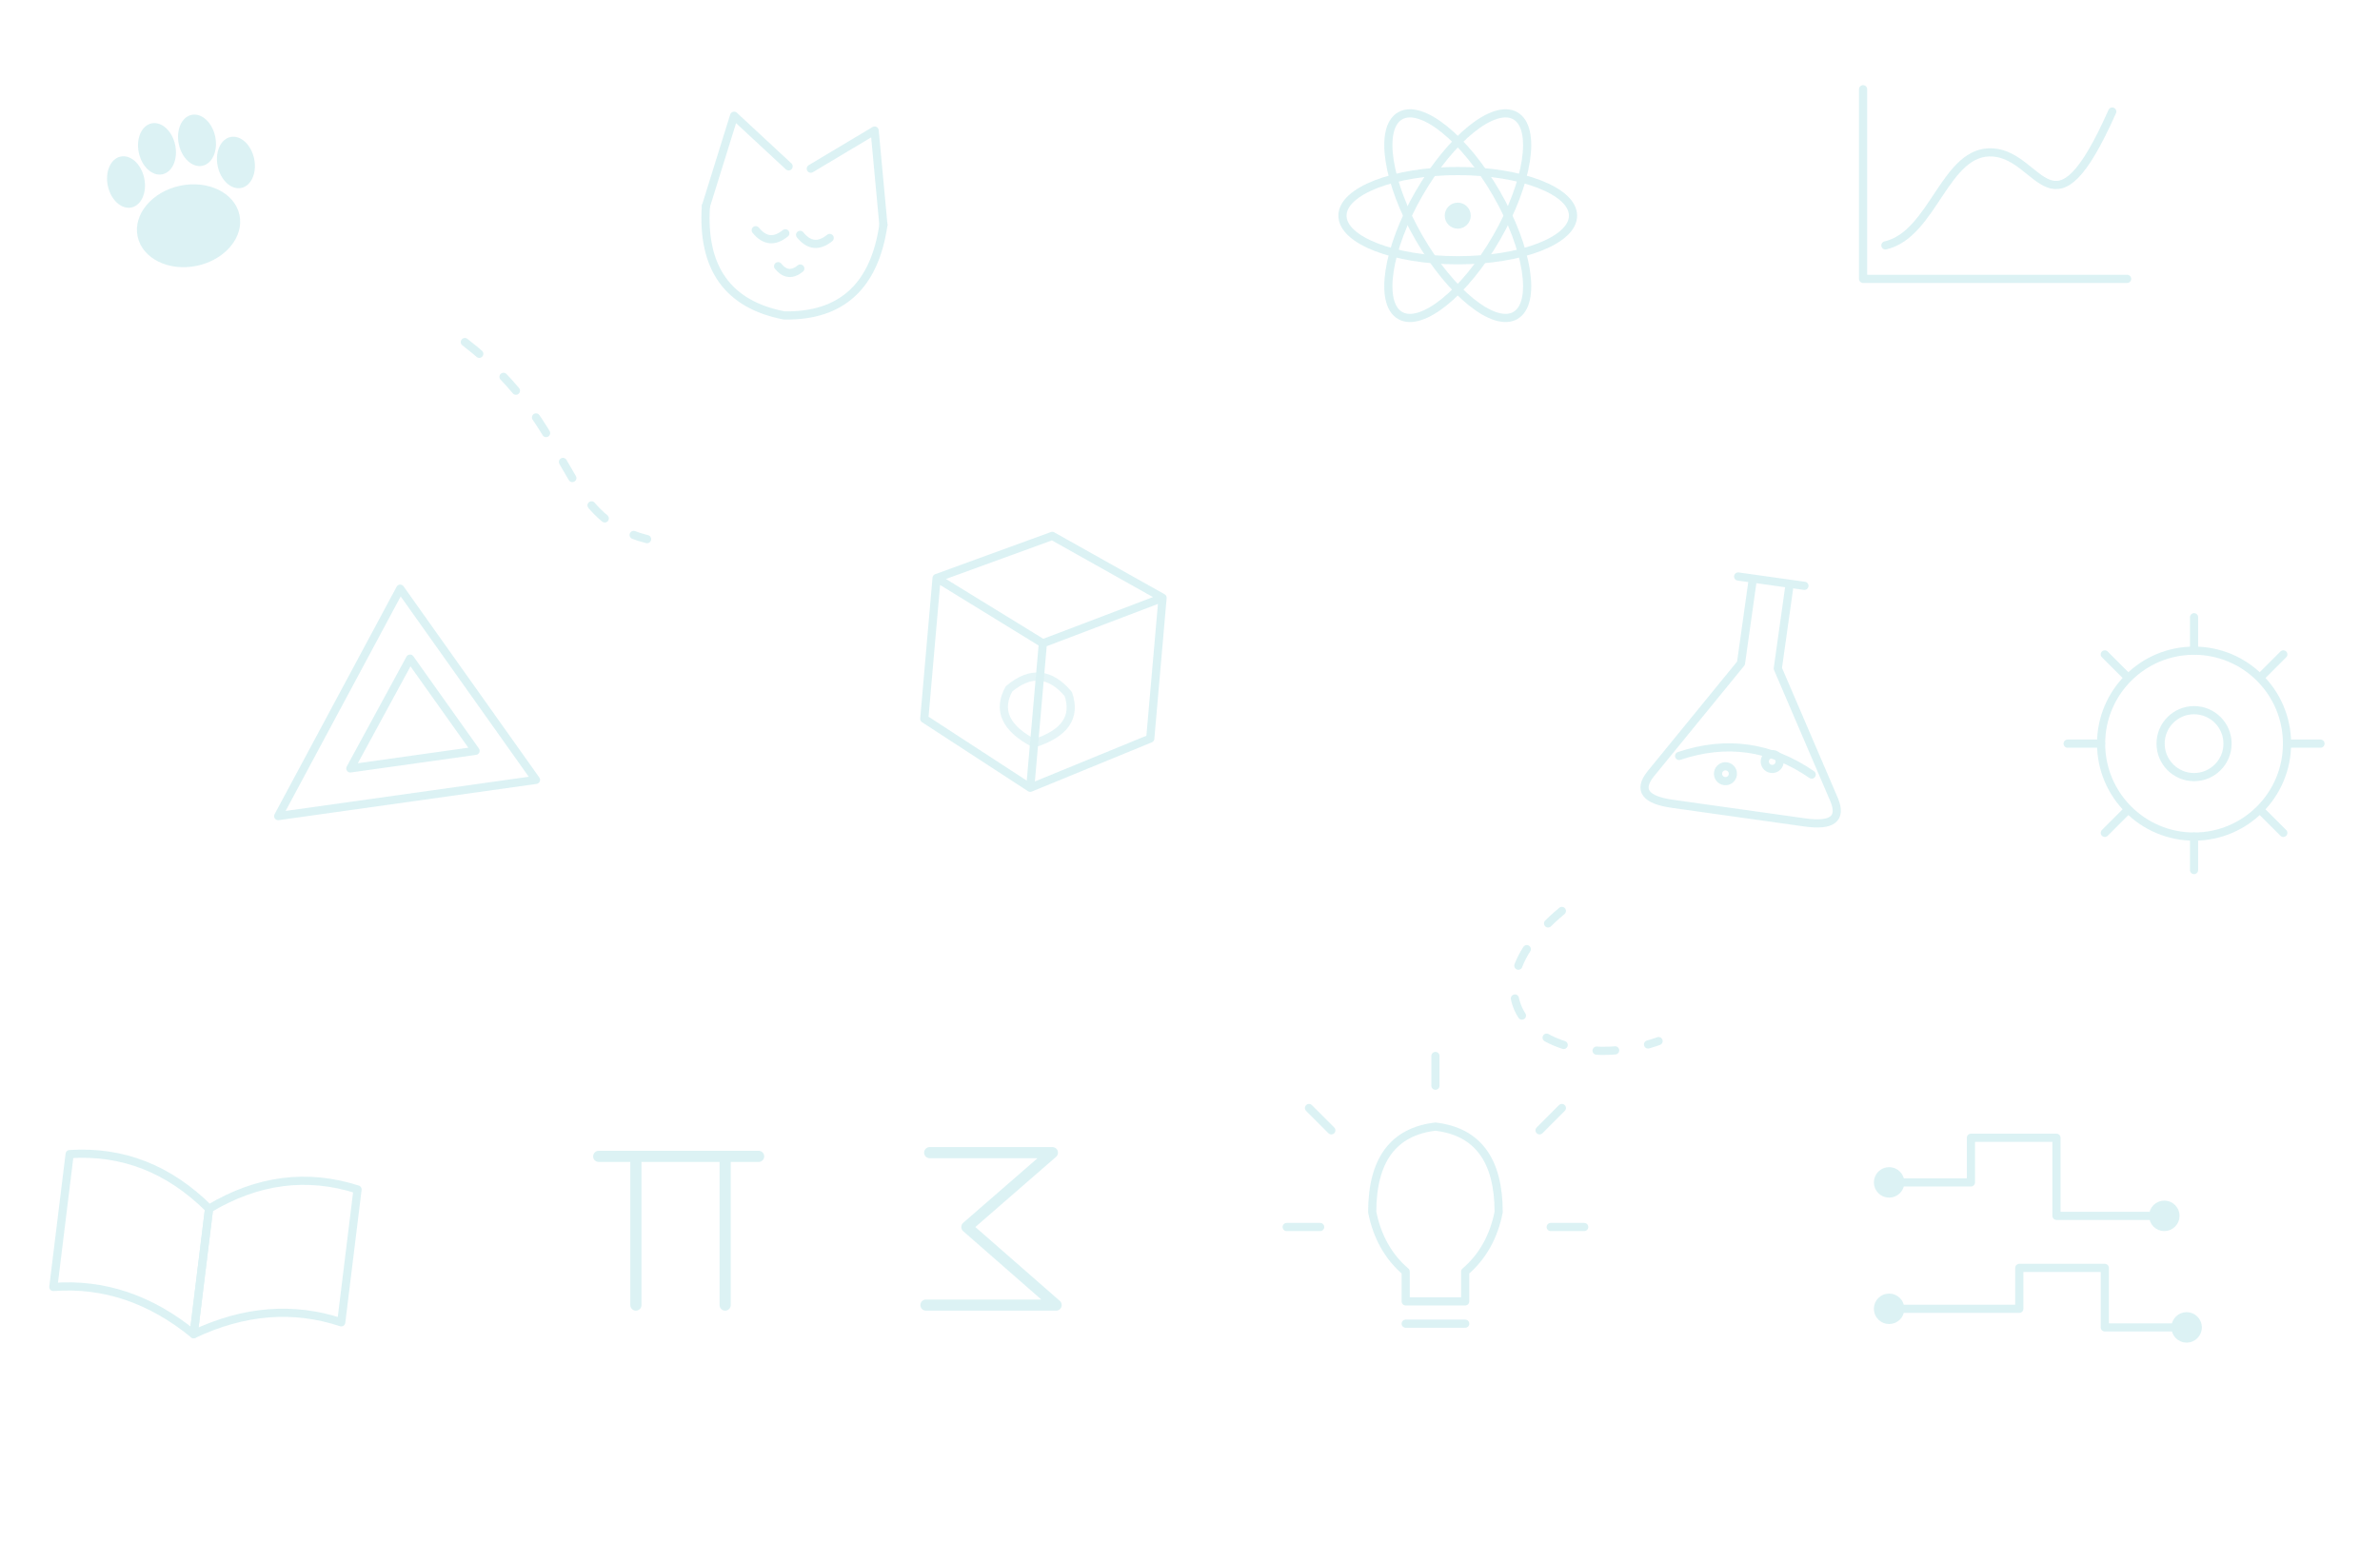
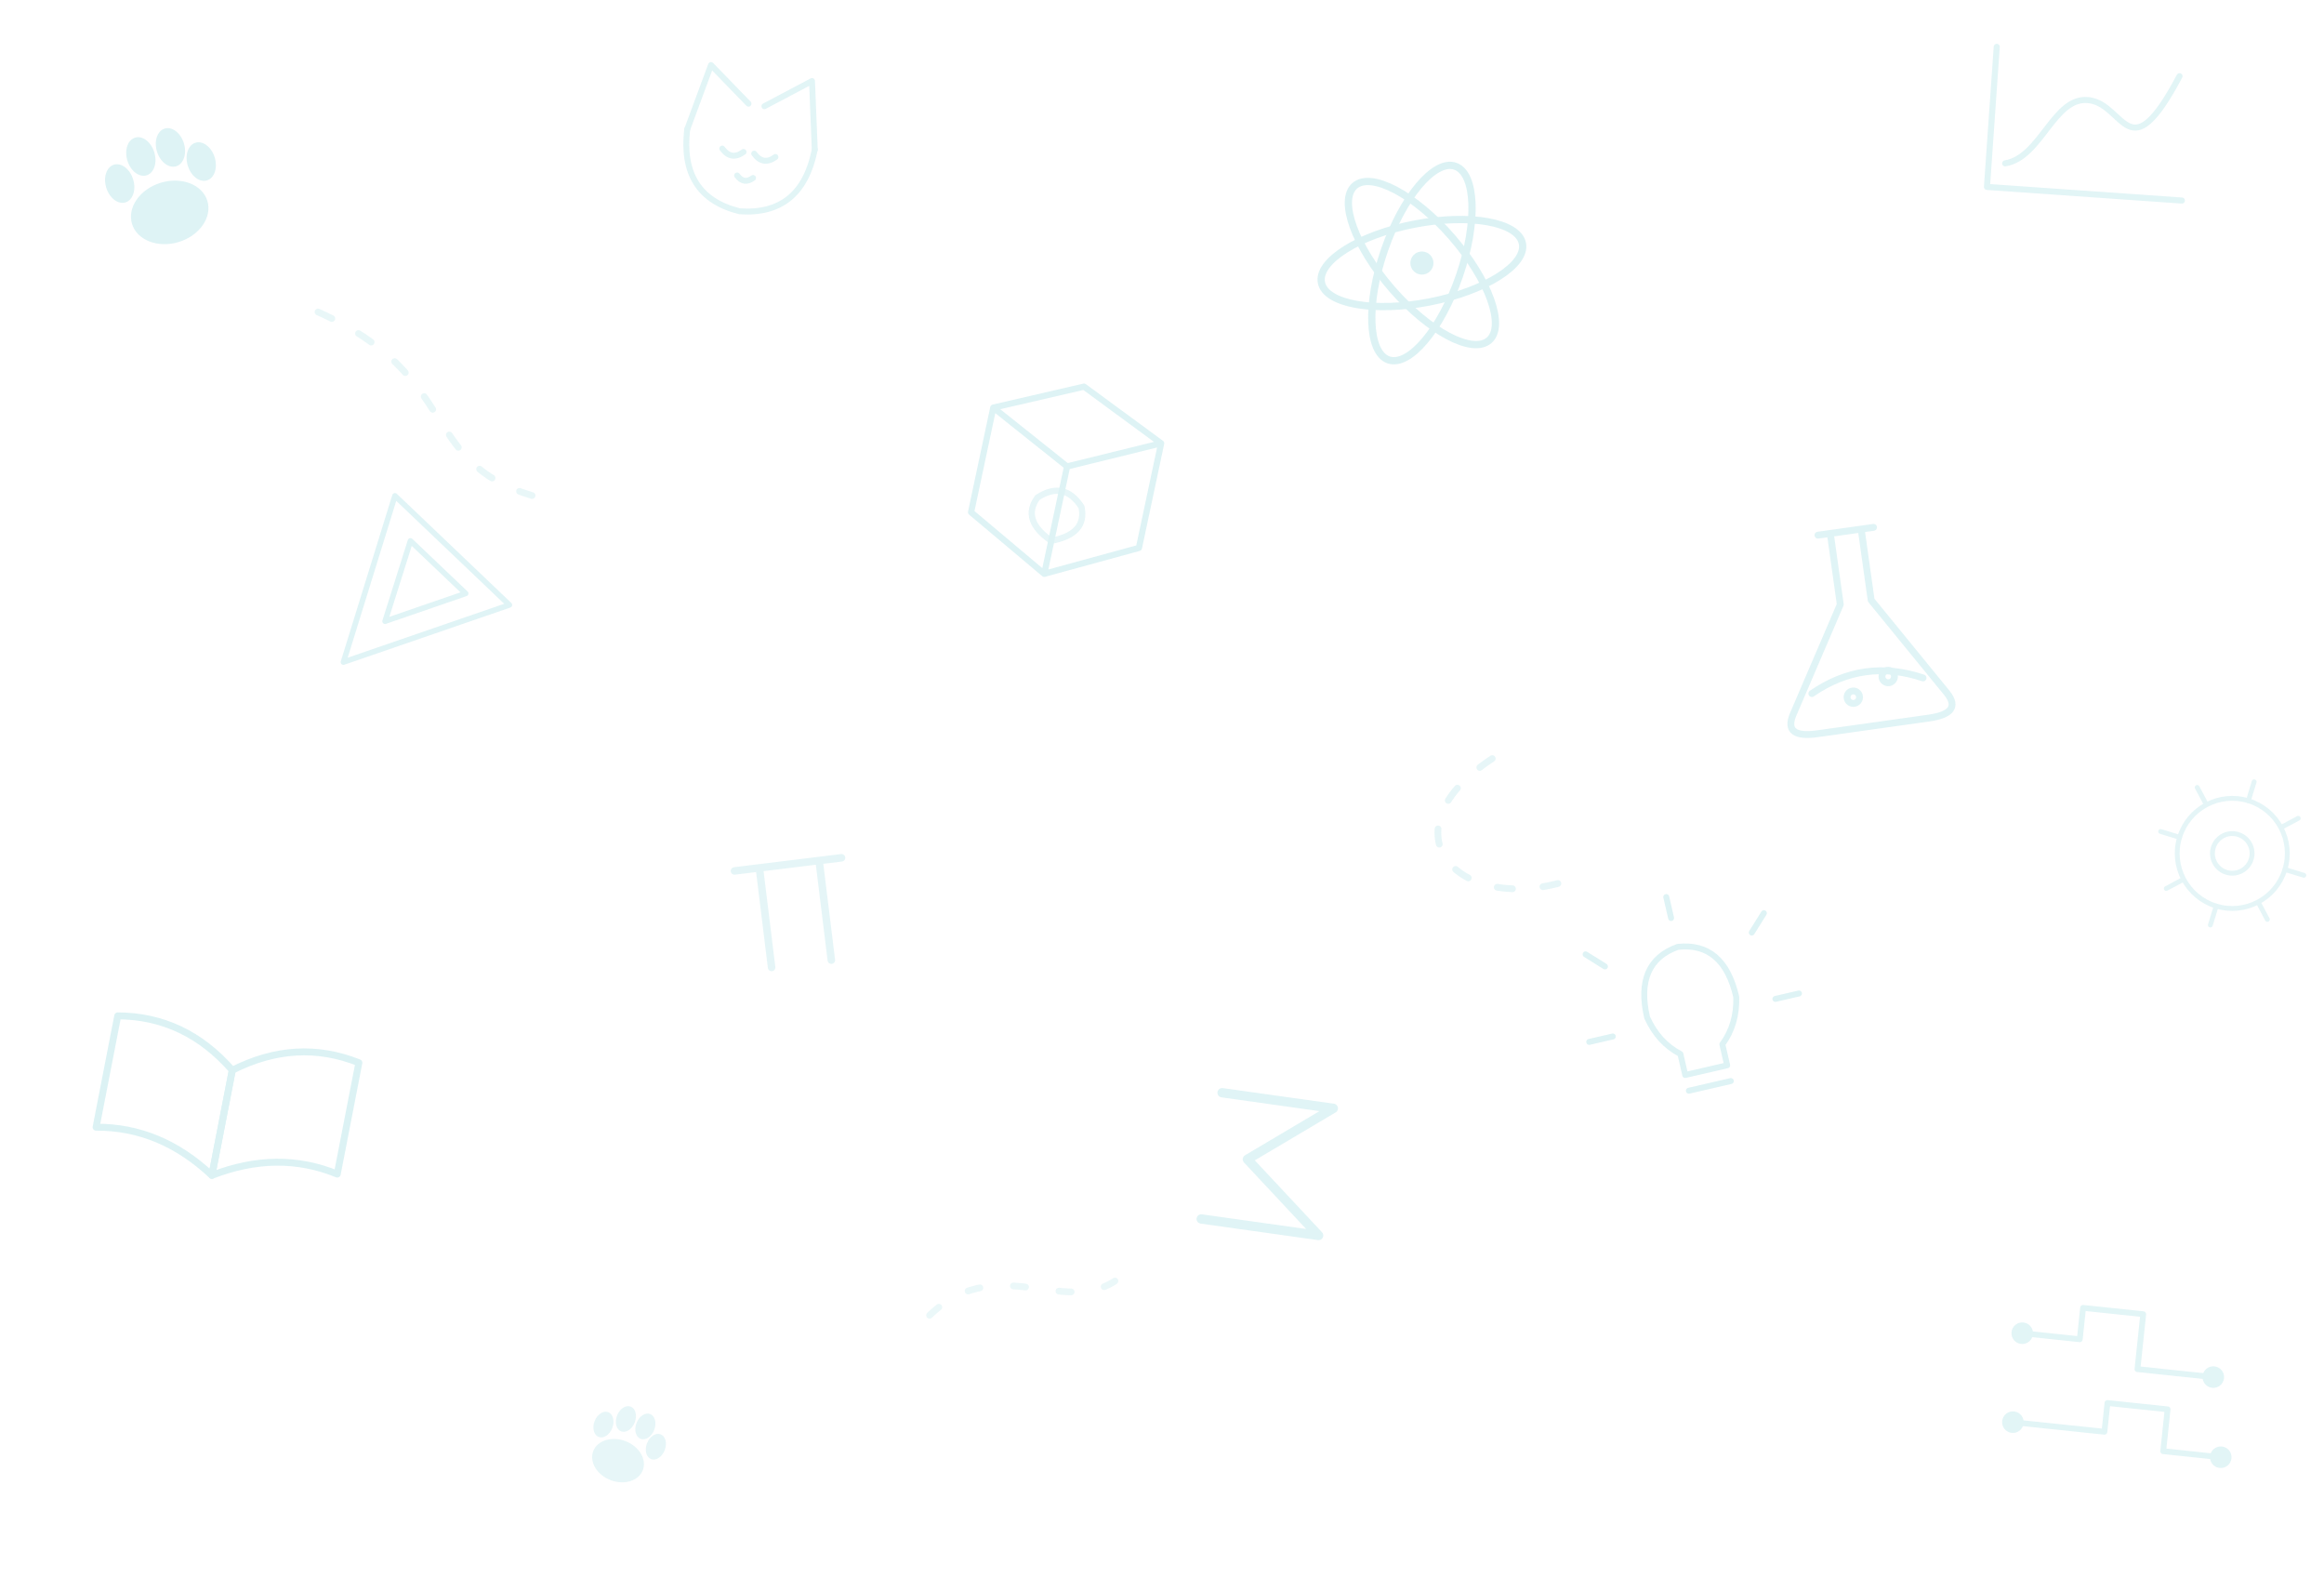
- <svg xmlns="http://www.w3.org/2000/svg" width="640" height="420" viewBox="0 0 640 420">
-   <g fill="none" stroke="#20aebb" stroke-width="2.2" stroke-linecap="round" stroke-linejoin="round" opacity=".16">
-     <g transform="translate(48 48) rotate(-12)">
+ <svg xmlns="http://www.w3.org/2000/svg" width="760" height="520" viewBox="0 0 760 520">
+   <g fill="none" stroke="#20aebb" stroke-width="2.2" stroke-linecap="round" stroke-linejoin="round">
+     <g transform="translate(52 58) rotate(-17) scale(.92)" opacity=".15">
      <ellipse cx="0" cy="13" rx="14" ry="11" fill="#20aebb" stroke="none" />
      <ellipse cx="-14" cy="-2" rx="5" ry="7" fill="#20aebb" stroke="none" />
      <ellipse cx="-4" cy="-9" rx="5" ry="7" fill="#20aebb" stroke="none" />
      <ellipse cx="7" cy="-9" rx="5" ry="7" fill="#20aebb" stroke="none" />
      <ellipse cx="16" cy="-1" rx="5" ry="7" fill="#20aebb" stroke="none" />
    </g>
-     <g transform="translate(214 55) rotate(6)">
+     <g transform="translate(246 43) rotate(9) scale(.88)" opacity=".13">
      <path d="M-24 3 L-19-22 L-3-10 M24 3 L19-22 L3-10" />
      <path d="M-24 3 Q-23 28 0 30 Q23 28 24 3" />
      <path d="M-10 8 q4 4 8 0 M10 8 q-4 4-8 0 M-3 17 q3 3 6 0" />
    </g>
-     <g transform="translate(392 58)">
+     <g transform="translate(465 86) rotate(-11) scale(1.08)" opacity=".16">
      <ellipse rx="31" ry="12" />
      <ellipse rx="31" ry="12" transform="rotate(60)" />
      <ellipse rx="31" ry="12" transform="rotate(120)" />
      <circle r="3.5" fill="#20aebb" stroke="none" />
    </g>
-     <g transform="translate(535 48)">
+     <g transform="translate(682 39) rotate(4) scale(.9)" opacity=".13">
      <path d="M-34 27 V-24 M-34 27 H37" />
      <path d="M-28 18 C-15 15-12-8 1-7 S17 18 33-18" />
    </g>
-     <g transform="translate(105 190) rotate(-8)">
+     <g transform="translate(132 188) rotate(-19) scale(.82)" opacity=".14">
      <path d="M-34 25 L7-31 L36 25 Z M-13 15 L7-12 L21 15 Z" />
    </g>
-     <g transform="translate(280 178) rotate(5)">
+     <g transform="translate(348 157) rotate(12) scale(.92)" opacity=".15">
      <path d="M-30-20 L0-34 L31-20 L0-5 Z M-30-20 V18 L0 34 L31 18 V-20 M0-5 V34" />
      <path d="M-8 8 q8-8 16 0 q4 9-8 14 q-12-5-8-14" opacity=".75" />
    </g>
-     <g transform="translate(472 187) rotate(8)">
+     <g transform="translate(608 205) rotate(-8) scale(1.02)" opacity=".14">
      <path d="M-9-31 H9 M-5-31 V-8 L-25 25 Q-29 32-18 32 H18 Q29 32 25 25 L5-8 V-31" />
      <path d="M-18 19 Q0 10 18 19" />
      <circle cx="-5" cy="22" r="2" />
      <circle cx="7" cy="17" r="2" />
    </g>
-     <g transform="translate(590 200)">
+     <g transform="translate(730 279) rotate(17) scale(.72)" opacity=".12">
      <circle r="25" />
      <circle r="9" />
      <path d="M0-34 V-25 M0 25 V34 M-34 0 H-25 M25 0 H34 M-24-24 L-18-18 M18 18 L24 24 M24-24 L18-18 M-18 18 L-24 24" />
    </g>
-     <g transform="translate(55 335) rotate(7)">
+     <g transform="translate(74 360) rotate(11) scale(1.03)" opacity=".16">
      <path d="M0 24 Q-19 12-39 16 V-20 Q-18-24 0-10 Z M0 24 Q19 12 39 16 V-20 Q18-24 0-10 Z" />
      <path d="M0-10 V24" />
    </g>
-     <g transform="translate(183 330)" stroke-width="3">
+     <g transform="translate(260 298) rotate(-7) scale(.82)" opacity=".12" stroke-width="3">
      <path d="M-22-19 H21 M-12-19 V21 M12-19 V21" />
-       <path d="M45-20 H78 L55 0 L79 21 H44" transform="translate(22 0)" />
    </g>
-     <g transform="translate(386 335)">
+     <g transform="translate(415 380) rotate(8) scale(1.02)" opacity=".14" stroke-width="3">
+       <path d="M-18-20 H18 L-7 0 L19 21 H-19" />
+     </g>
+     <g transform="translate(555 337) rotate(-13) scale(.88)" opacity=".15">
      <path d="M-17-9 Q-17-30 0-32 Q17-30 17-9 Q15 1 8 7 V15 H-8 V7 Q-15 1-17-9 Z M-8 21 H8" />
      <path d="M0-43 V-51 M-28-31 L-34-37 M28-31 L34-37 M-31-5 H-40 M31-5 H40" />
    </g>
-     <g transform="translate(548 335)">
+     <g transform="translate(694 454) rotate(6) scale(.86)" opacity=".13">
      <path d="M-40-17 H-18 V-29 H5 V-8 H34 M-40 17 H-5 V6 H18 V22 H40" />
      <circle cx="-40" cy="-17" r="3" fill="#20aebb" />
      <circle cx="34" cy="-8" r="3" fill="#20aebb" />
      <circle cx="-40" cy="17" r="3" fill="#20aebb" />
      <circle cx="40" cy="22" r="3" fill="#20aebb" />
    </g>
-     <path d="M125 92 C155 115 150 139 174 145" stroke-dasharray="5 9" />
-     <path d="M420 245 C390 270 418 290 446 280" stroke-dasharray="5 9" />
+     <g transform="translate(205 470) rotate(21) scale(.62)" opacity=".11">
+       <ellipse cx="0" cy="13" rx="14" ry="11" fill="#20aebb" stroke="none" />
+       <ellipse cx="-14" cy="-2" rx="5" ry="7" fill="#20aebb" stroke="none" />
+       <ellipse cx="-4" cy="-9" rx="5" ry="7" fill="#20aebb" stroke="none" />
+       <ellipse cx="7" cy="-9" rx="5" ry="7" fill="#20aebb" stroke="none" />
+       <ellipse cx="16" cy="-1" rx="5" ry="7" fill="#20aebb" stroke="none" />
+     </g>
+     <path d="M104 102 C151 123 137 151 174 162" stroke-dasharray="5 10" opacity=".10" />
+     <path d="M488 248 C450 273 479 302 518 286" stroke-dasharray="5 10" opacity=".11" />
+     <path d="M304 430 C328 407 352 435 370 414" stroke-dasharray="4 11" opacity=".09" />
  </g>
</svg>
